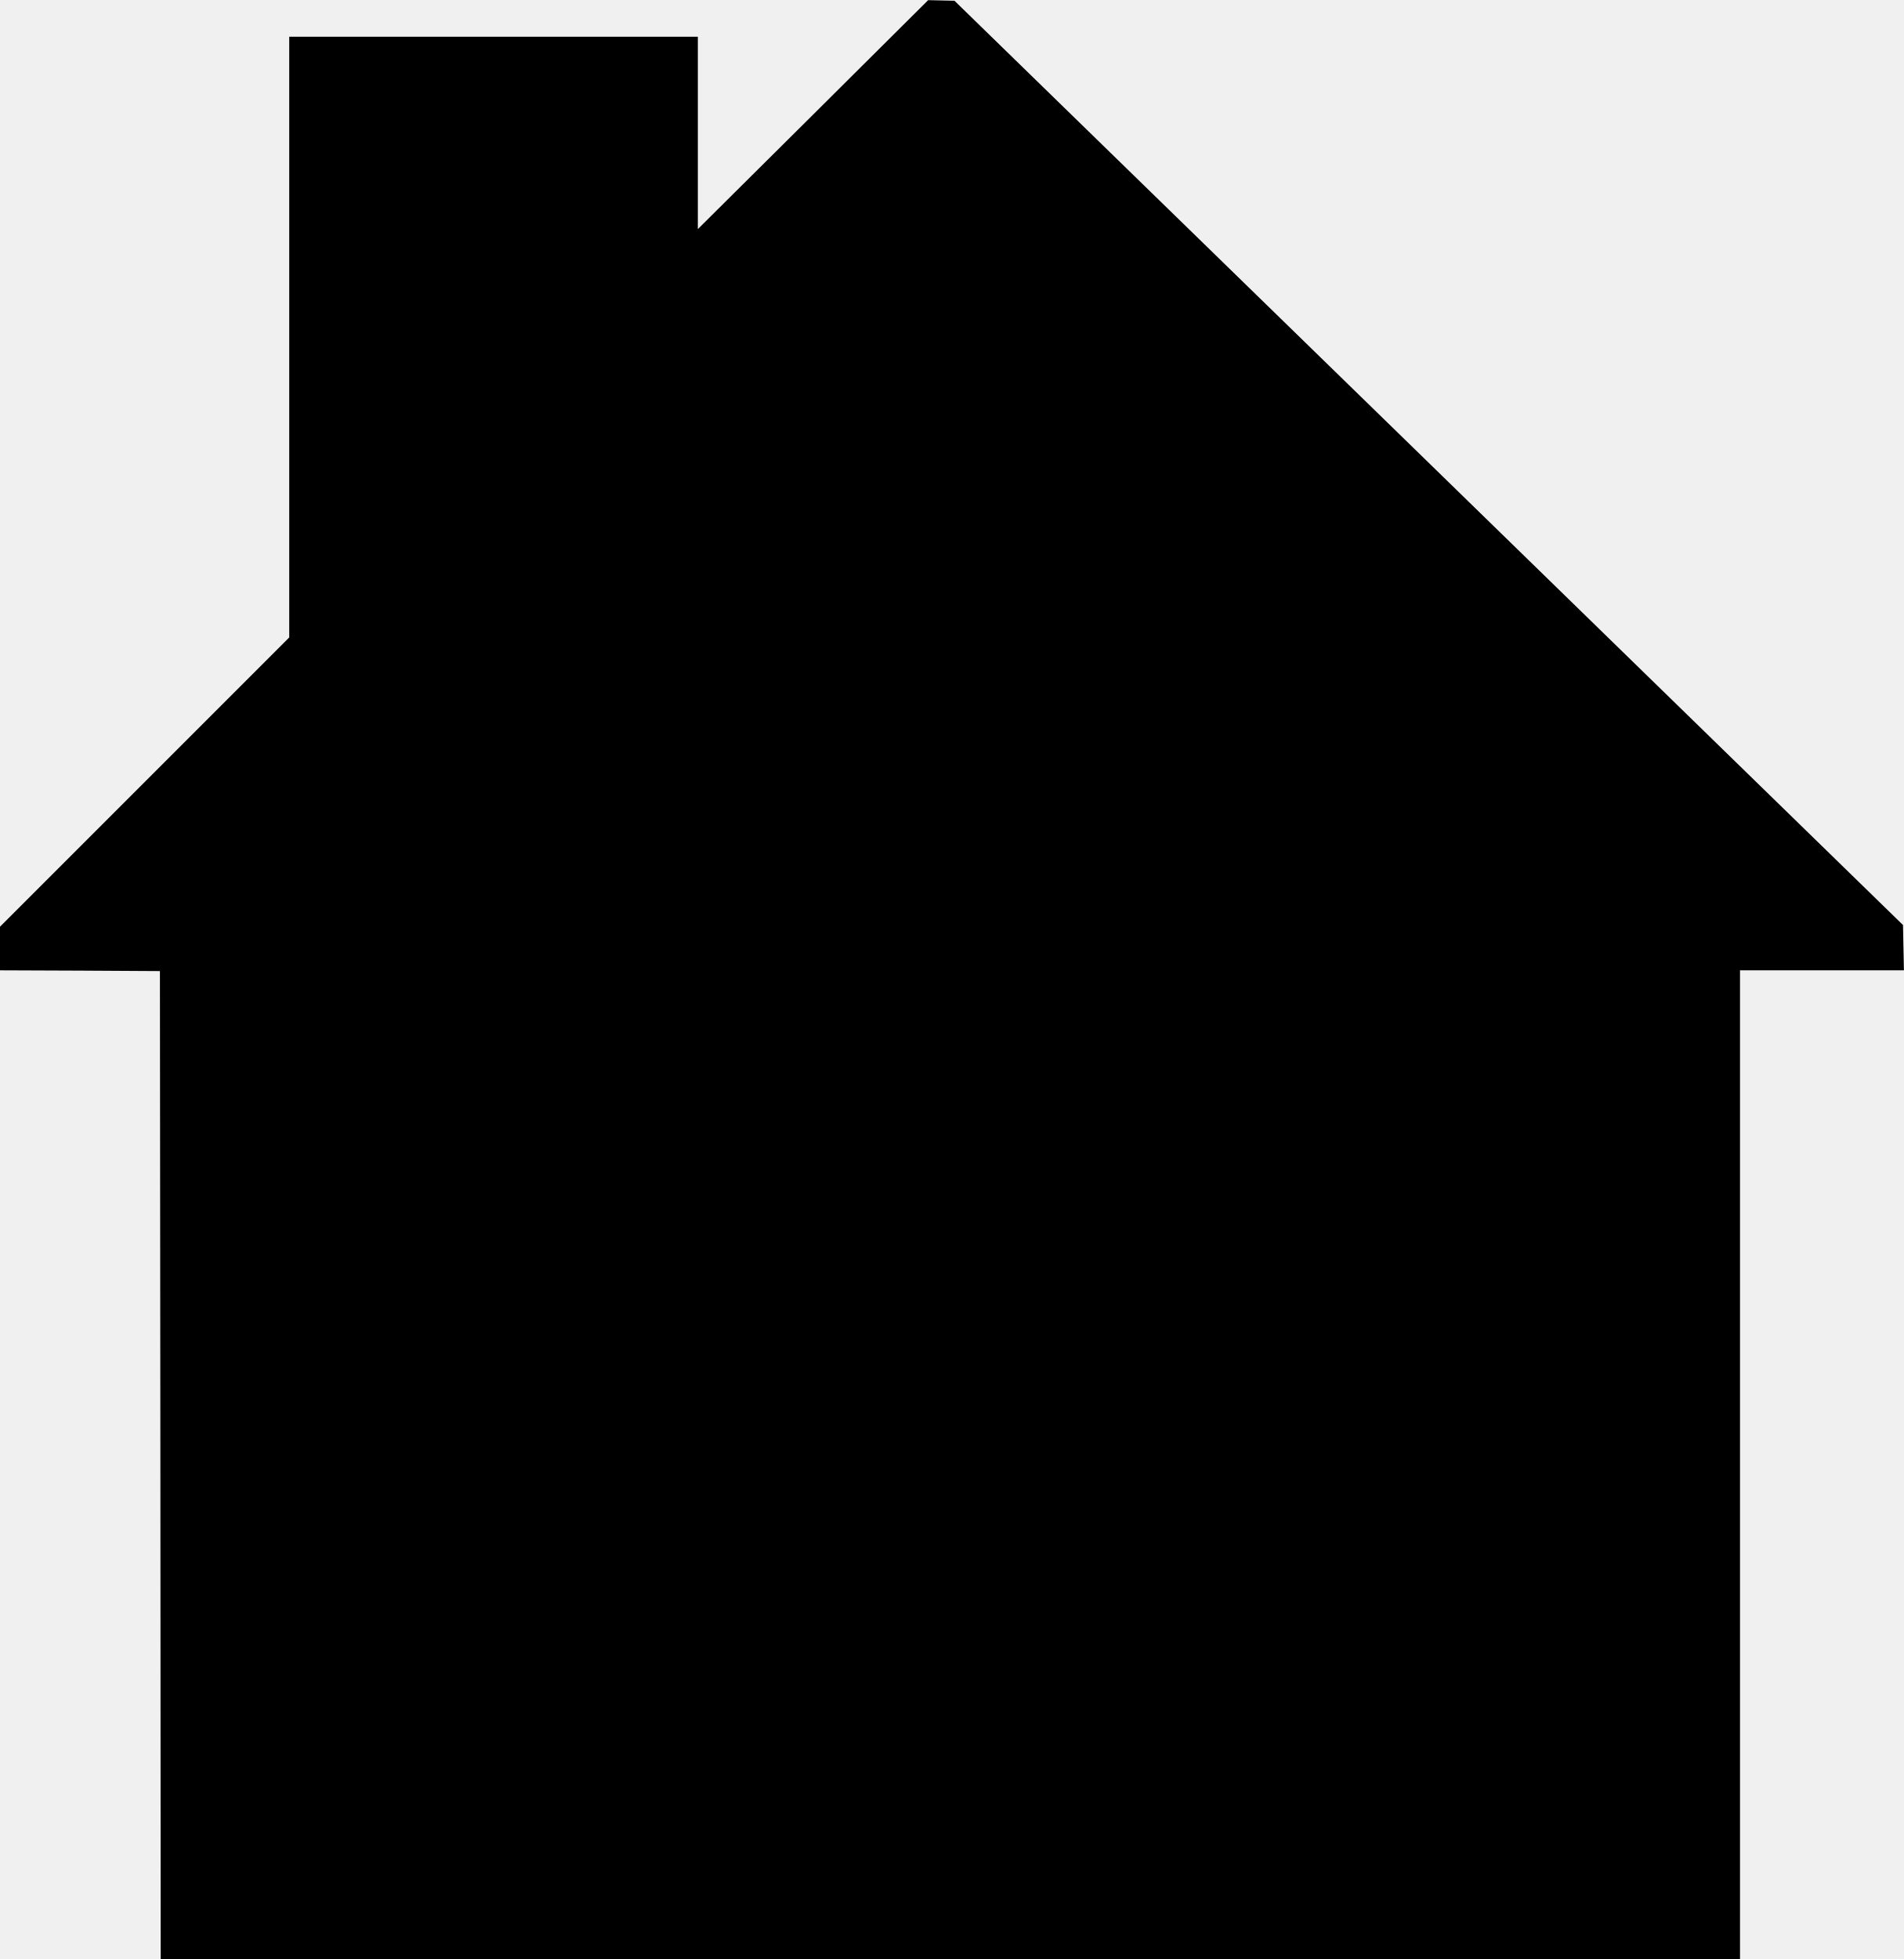
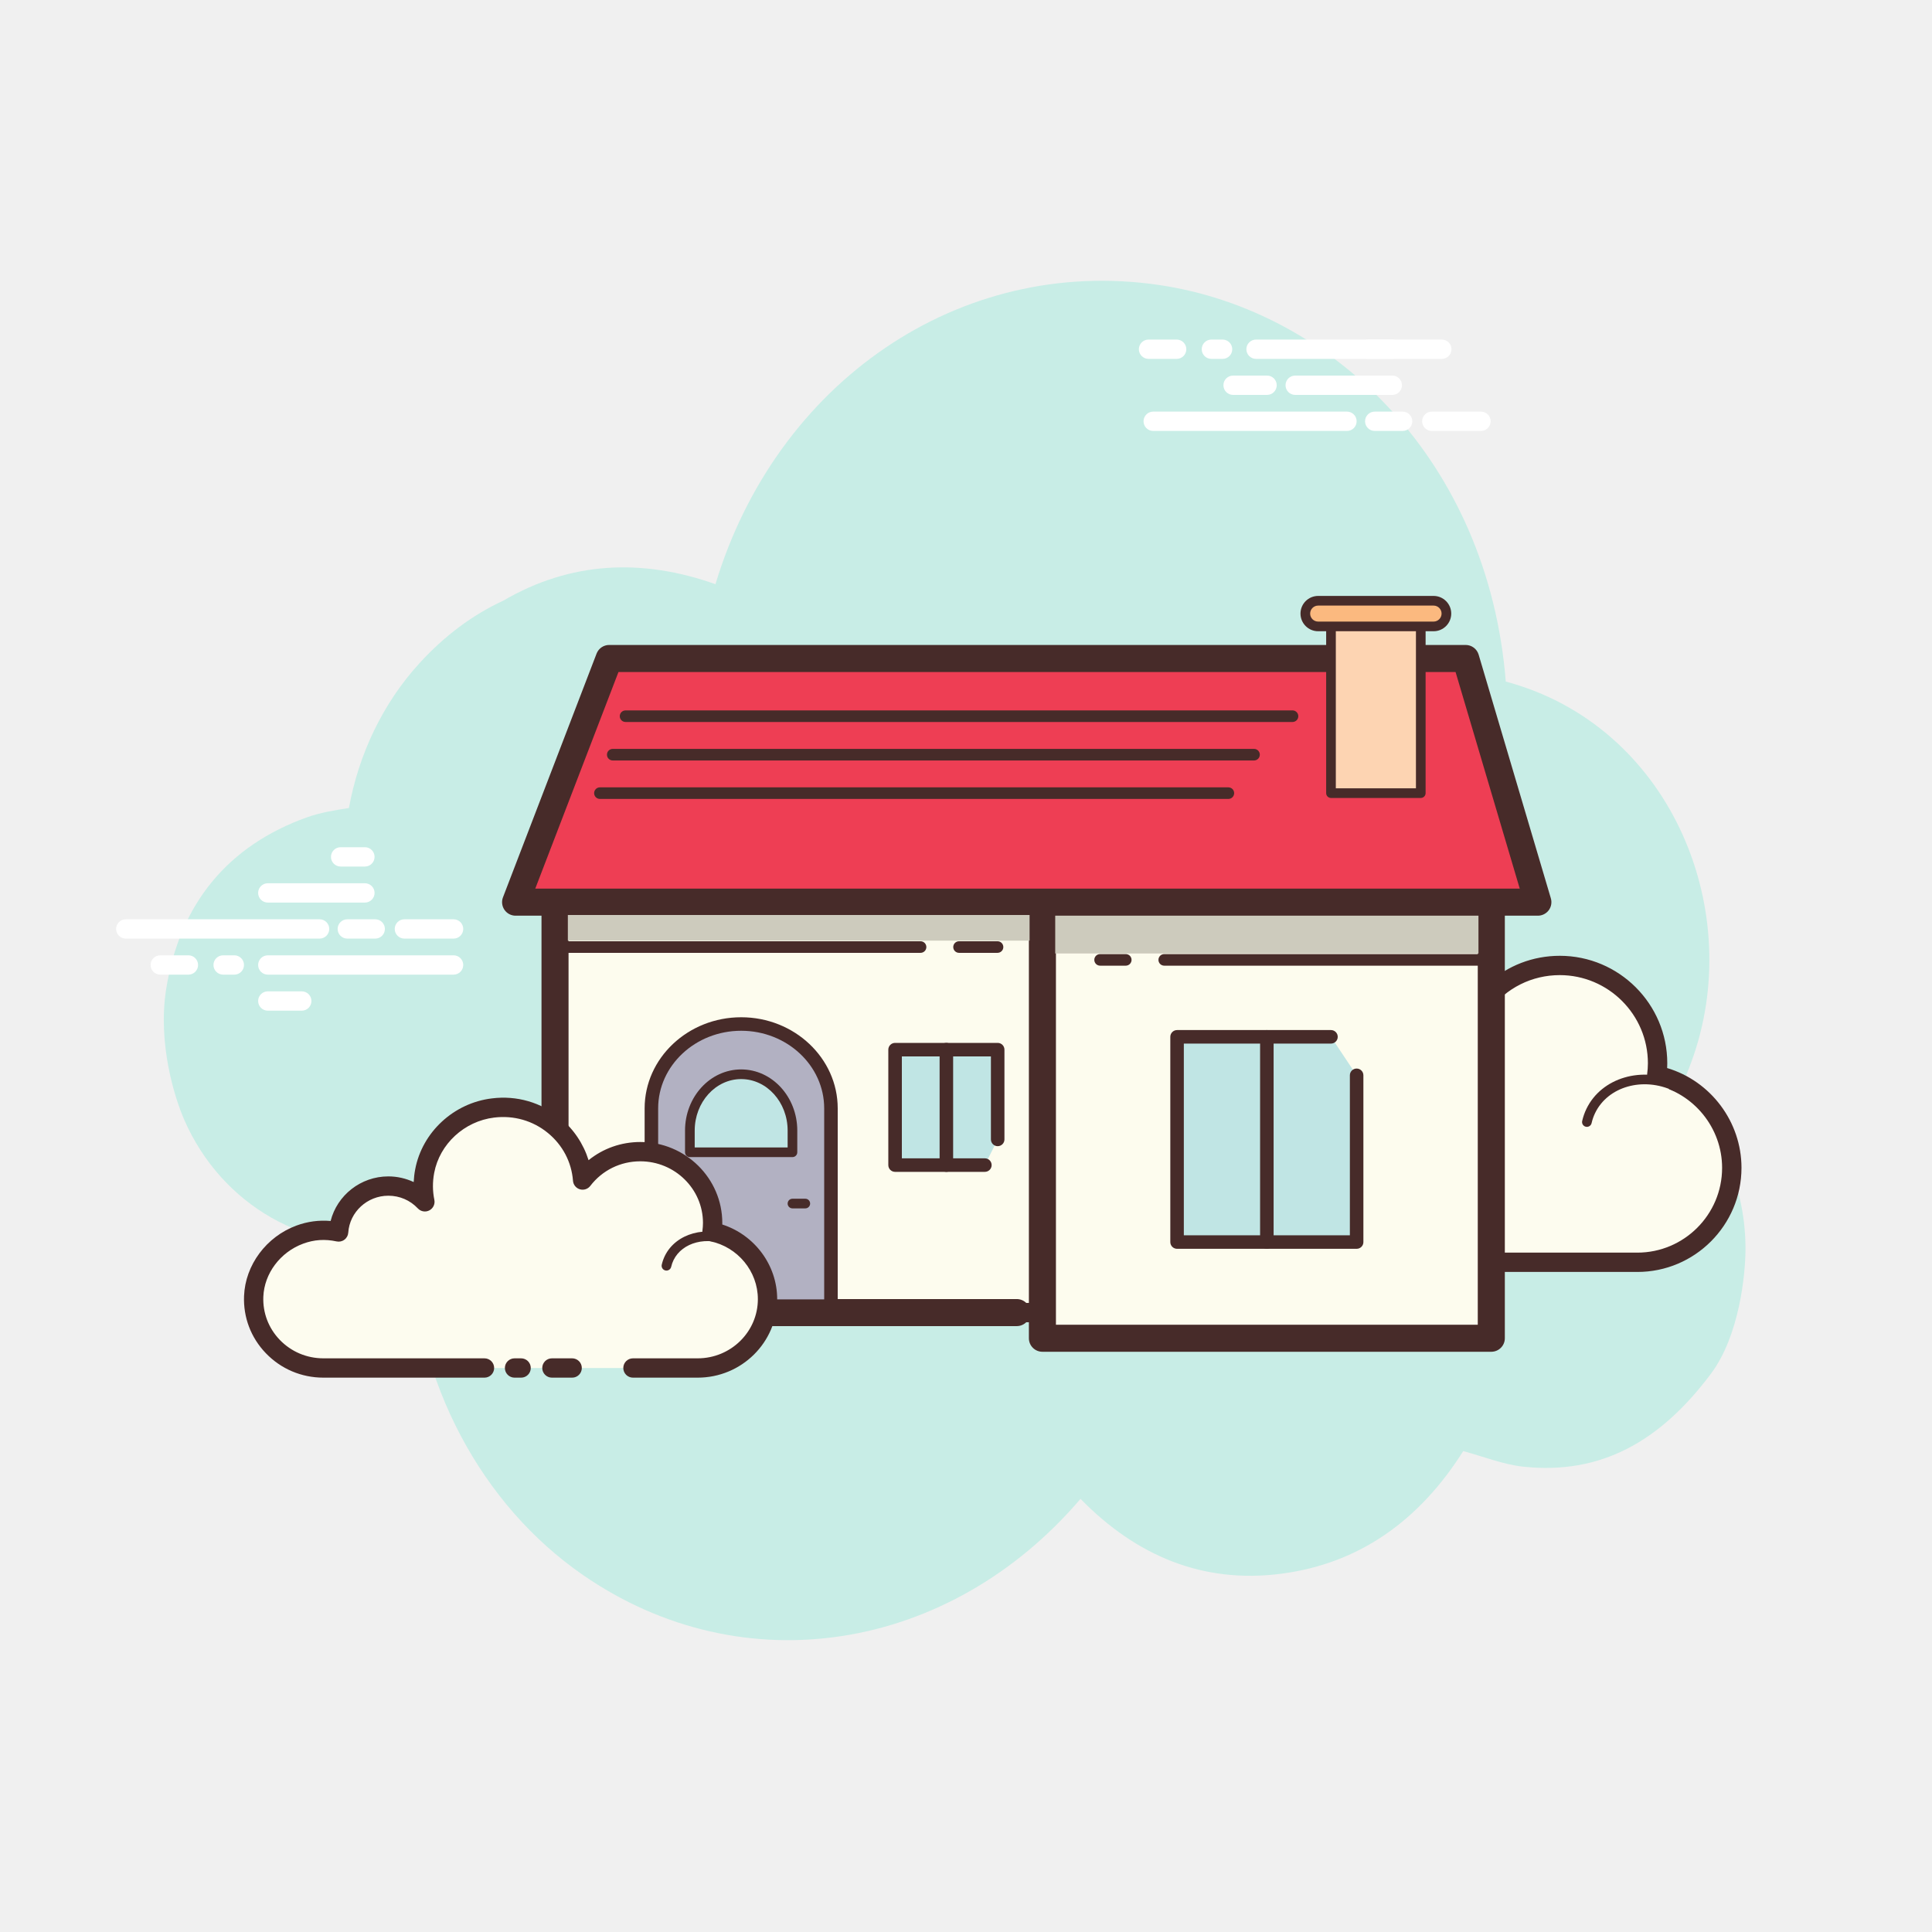
- <svg xmlns="http://www.w3.org/2000/svg" version="1.0" width="1244pt" height="1280pt" viewBox="0 0 1244 1280" preserveAspectRatio="xMidYMid meet">
-   <g transform="translate(0,1280) scale(0.1,-0.1)" fill="#000000" stroke="none">
-     <path d="M5313 12051 l-753 -748 0 629 0 628 -1335 0 -1335 0 0 -1963 0 -1962 -945 -945 -945 -945 0 -142 0 -143 523 -2 522 -3 3 -3227 2 -3228 5160 0 5160 0 0 3230 0 3230 535 0 536 0 -3 148 -3 148 -3099 3020 -3099 3019 -86 2 -86 2 -752 -748z" />
-   </g>
+ <svg xmlns="http://www.w3.org/2000/svg" viewBox="0 0 100 100" width="200px" height="200px">
+   <path fill="#c8ede6" d="M86.876,56.546c0.3-0.616,0.566-1.264,0.796-1.943c2.633-7.77-1.349-17.078-9.733-19.325c-0.906-11.384-8.906-19.193-17.941-20.526c-10.341-1.525-19.814,5.044-22.966,15.485c-3.799-1.346-7.501-1.182-10.99,0.857c-1.583,0.732-3.031,1.812-4.33,3.233c-1.907,2.086-3.147,4.719-3.652,7.495c-0.748,0.118-1.483,0.236-2.176,0.484c-4.04,1.449-6.589,4.431-7.288,8.923c-0.435,2.797,0.443,5.587,0.933,6.714c1.935,4.455,6.422,6.98,10.981,6.312c0.227-0.033,0.557,0.069,0.752,0.233c0.241,7.12,3.698,13.417,8.884,17.014c8.321,5.772,19.027,3.994,25.781-3.921c2.894,2.96,6.338,4.398,10.384,3.876c4.023-0.519,7.147-2.739,9.426-6.349c1.053,0.283,2.051,0.691,3.083,0.804c4.042,0.442,7.118-1.311,9.732-4.8c1.488-1.986,1.779-5.145,1.793-6.354C90.384,61.503,89.053,58.536,86.876,56.546z" />
+   <path fill="#fdfcef" d="M72.986,65.336c0,0,11.691,0,11.762,0c2.7,0,4.888-2.189,4.888-4.889c0-2.355-1.666-4.321-3.884-4.784c0.026-0.206,0.043-0.415,0.043-0.628c0-2.796-2.267-5.063-5.063-5.063c-1.651,0-3.113,0.794-4.037,2.017c-0.236-3.113-3.017-5.514-6.27-5.116c-2.379,0.291-4.346,2.13-4.784,4.486c-0.14,0.756-0.126,1.489,0.014,2.177c-0.638-0.687-1.546-1.119-2.557-1.119c-1.85,0-3.361,1.441-3.48,3.261c-0.84-0.186-1.754-0.174-2.717,0.188c-1.84,0.691-3.15,2.423-3.227,4.387c-0.109,2.789,2.12,5.085,4.885,5.085c0.21,0,0.948,0,1.118,0H69.83" />
+   <path fill="#472b29" d="M84.748,65.836H72.986c-0.276,0-0.5-0.224-0.5-0.5s0.224-0.5,0.5-0.5h11.762c2.419,0,4.388-1.969,4.388-4.389c0-2.066-1.466-3.873-3.486-4.296c-0.254-0.053-0.425-0.292-0.394-0.551c0.023-0.186,0.039-0.373,0.039-0.566c0-2.516-2.047-4.562-4.563-4.562c-1.438,0-2.765,0.663-3.638,1.818c-0.125,0.166-0.338,0.237-0.54,0.178c-0.199-0.059-0.342-0.234-0.357-0.441c-0.104-1.378-0.779-2.672-1.851-3.55c-1.083-0.888-2.453-1.281-3.859-1.108c-2.167,0.266-3.956,1.943-4.353,4.08c-0.124,0.669-0.12,1.338,0.012,1.987c0.045,0.22-0.062,0.442-0.261,0.544c-0.2,0.105-0.443,0.06-0.595-0.104c-0.574-0.618-1.352-0.959-2.19-0.959c-1.569,0-2.878,1.227-2.981,2.793c-0.01,0.146-0.082,0.28-0.199,0.367c-0.117,0.088-0.268,0.119-0.408,0.089c-0.84-0.185-1.637-0.132-2.433,0.167c-1.669,0.627-2.836,2.209-2.903,3.938c-0.047,1.207,0.387,2.351,1.222,3.219c0.835,0.868,1.959,1.347,3.164,1.347H69.83c0.276,0,0.5,0.224,0.5,0.5s-0.224,0.5-0.5,0.5H58.561c-1.479,0-2.858-0.587-3.884-1.653c-1.025-1.066-1.558-2.47-1.5-3.951c0.083-2.126,1.51-4.069,3.551-4.835c0.8-0.3,1.628-0.399,2.468-0.299c0.376-1.822,1.997-3.182,3.905-3.182c0.685,0,1.354,0.18,1.944,0.51c0-0.386,0.035-0.772,0.107-1.159c0.476-2.562,2.62-4.573,5.215-4.891c1.682-0.208,3.319,0.266,4.615,1.327c1.004,0.823,1.717,1.951,2.039,3.194c1.012-0.916,2.319-1.426,3.714-1.426c3.067,0,5.563,2.495,5.563,5.562c0,0.084-0.002,0.166-0.007,0.248c2.254,0.674,3.848,2.778,3.848,5.165C90.137,63.419,87.72,65.836,84.748,65.836z" />
+   <path fill="#fdfcef" d="M70.153,54.567c-1.808-0.119-3.365,1.13-3.476,2.789c-0.014,0.206-0.005,0.409,0.025,0.606c-0.349-0.394-0.865-0.661-1.458-0.7c-1.085-0.071-2.022,0.645-2.158,1.62c-0.197-0.054-0.403-0.09-0.616-0.104c-1.582-0.104-2.944,0.989-3.042,2.441" />
+   <path fill="#472b29" d="M59.429,61.468c-0.006,0-0.012,0-0.017-0.001c-0.138-0.009-0.242-0.128-0.233-0.266c0.106-1.587,1.592-2.782,3.307-2.673c0.135,0.008,0.271,0.025,0.409,0.053c0.274-0.969,1.255-1.648,2.366-1.568c0.425,0.027,0.823,0.16,1.163,0.382c0.001-0.019,0.002-0.037,0.003-0.056c0.12-1.793,1.796-3.17,3.742-3.021c0.138,0.009,0.242,0.128,0.233,0.266s-0.14,0.253-0.266,0.232c-1.681-0.092-3.109,1.039-3.21,2.558c-0.013,0.184-0.005,0.369,0.023,0.551c0.017,0.109-0.041,0.217-0.141,0.265c-0.1,0.046-0.219,0.023-0.293-0.061c-0.318-0.359-0.788-0.584-1.288-0.617c-0.929-0.036-1.775,0.555-1.894,1.405c-0.01,0.071-0.05,0.135-0.11,0.175c-0.061,0.04-0.134,0.051-0.204,0.032c-0.191-0.052-0.381-0.084-0.567-0.097c-1.435-0.085-2.687,0.896-2.776,2.208C59.669,61.367,59.56,61.468,59.429,61.468z" />
+   <path fill="#fdfcef" d="M86.728,56.236c-1.699-0.801-3.664-0.234-4.389,1.267c-0.09,0.186-0.157,0.379-0.201,0.574" />
+   <path fill="#472b29" d="M82.138,58.326c-0.018,0-0.037-0.002-0.056-0.006c-0.135-0.031-0.219-0.165-0.188-0.3c0.049-0.216,0.123-0.427,0.219-0.626c0.782-1.621,2.9-2.242,4.721-1.385c0.125,0.06,0.179,0.208,0.12,0.333c-0.059,0.125-0.209,0.177-0.333,0.12c-1.574-0.743-3.394-0.227-4.058,1.148c-0.08,0.166-0.141,0.341-0.182,0.521C82.355,58.247,82.252,58.326,82.138,58.326z" />
+   <path fill="#fff" d="M16.541 48.582H6.511c-.276 0-.5-.224-.5-.5s.224-.5.5-.5h10.031c.276 0 .5.224.5.5S16.818 48.582 16.541 48.582zM19.422 48.582h-1.446c-.276 0-.5-.224-.5-.5s.224-.5.5-.5h1.446c.276 0 .5.224.5.5S19.699 48.582 19.422 48.582zM23.477 48.582h-2.546c-.276 0-.5-.224-.5-.5s.224-.5.5-.5h2.546c.276 0 .5.224.5.5S23.753 48.582 23.477 48.582zM23.477 50.447h-9.616c-.276 0-.5-.224-.5-.5s.224-.5.5-.5h9.616c.276 0 .5.224.5.5S23.753 50.447 23.477 50.447zM12.129 50.447h-.58c-.276 0-.5-.224-.5-.5s.224-.5.5-.5h.58c.276 0 .5.224.5.5S12.406 50.447 12.129 50.447zM9.752 50.447H8.296c-.276 0-.5-.224-.5-.5s.224-.5.5-.5h1.456c.276 0 .5.224.5.5S10.029 50.447 9.752 50.447zM18.888 46.717h-5.027c-.276 0-.5-.224-.5-.5s.224-.5.5-.5h5.027c.276 0 .5.224.5.5S19.164 46.717 18.888 46.717zM18.888 44.852h-1.257c-.276 0-.5-.224-.5-.5s.224-.5.5-.5h1.257c.276 0 .5.224.5.5S19.164 44.852 18.888 44.852zM15.62 52.312h-1.759c-.276 0-.5-.224-.5-.5s.224-.5.5-.5h1.759c.276 0 .5.224.5.5S15.896 52.312 15.62 52.312zM69.719 22.305h-10.03c-.276 0-.5-.224-.5-.5s.224-.5.5-.5h10.03c.276 0 .5.224.5.5S69.996 22.305 69.719 22.305zM72.601 22.305h-1.446c-.276 0-.5-.224-.5-.5s.224-.5.5-.5h1.446c.276 0 .5.224.5.5S72.877 22.305 72.601 22.305zM76.655 22.305h-2.546c-.276 0-.5-.224-.5-.5s.224-.5.5-.5h2.546c.276 0 .5.224.5.5S76.931 22.305 76.655 22.305zM74.629 18.576h-9.617c-.276 0-.5-.224-.5-.5s.224-.5.5-.5h9.617c.276 0 .5.224.5.5S74.906 18.576 74.629 18.576zM63.281 18.576h-.58c-.276 0-.5-.224-.5-.5s.224-.5.5-.5h.58c.276 0 .5.224.5.5S63.558 18.576 63.281 18.576zM60.904 18.576h-1.456c-.276 0-.5-.224-.5-.5s.224-.5.5-.5h1.456c.276 0 .5.224.5.5S61.181 18.576 60.904 18.576zM72.066 20.44h-5.027c-.276 0-.5-.224-.5-.5s.224-.5.5-.5h5.027c.276 0 .5.224.5.5S72.342 20.44 72.066 20.44z" />
+   <path fill="#fff" d="M72.066 18.576h-1.257c-.276 0-.5-.224-.5-.5s.224-.5.5-.5h1.257c.276 0 .5.224.5.5S72.342 18.576 72.066 18.576zM65.583 20.44h-1.759c-.276 0-.5-.224-.5-.5s.224-.5.5-.5h1.759c.276 0 .5.224.5.5S65.86 20.44 65.583 20.44z" />
+   <path fill="#fdfcee" d="M28.728 46.696H53.954V67.939H28.728z" />
+   <path fill="#472b29" d="M54.455,68.439H28.228V46.196h26.227V68.439z M29.228,67.439h24.227V47.196H29.228V67.439z" />
+   <path fill="#472b29" d="M52.627,68.639H28.728c-0.387,0-0.7-0.313-0.7-0.7V46.696c0-0.387,0.313-0.7,0.7-0.7s0.7,0.313,0.7,0.7v20.543h23.199c0.387,0,0.7,0.313,0.7,0.7S53.014,68.639,52.627,68.639z" />
+   <path fill="#fdfcee" d="M53.955 46.696H77.19V69.267H53.955z" />
+   <path fill="#472b29" d="M77.189,69.967H53.955c-0.387,0-0.7-0.313-0.7-0.7V46.696c0-0.387,0.313-0.7,0.7-0.7h23.235c0.387,0,0.7,0.313,0.7,0.7v22.571C77.89,69.654,77.576,69.967,77.189,69.967z M54.655,68.567h21.834V47.396H54.655V68.567z" />
+   <path fill="#cdcbbd" d="M54.618 47.36H76.525V49.352H54.618z" />
+   <path fill="#ee3e54" d="M28.748 46.696L26.687 46.696 31.531 34.083 34.422 34.083 43.128 34.083 75.862 34.083 79.6 46.696 78.7 46.696z" />
+   <path fill="#472b29" d="M79.6,47.396H26.687c-0.23,0-0.446-0.113-0.577-0.304c-0.13-0.19-0.159-0.433-0.076-0.647l4.844-12.613c0.104-0.271,0.364-0.449,0.653-0.449h44.332c0.31,0,0.583,0.204,0.671,0.501l3.738,12.613c0.062,0.212,0.021,0.441-0.11,0.618C80.029,47.291,79.821,47.396,79.6,47.396z M27.705,45.995h50.957L75.34,34.783H32.012L27.705,45.995z" />
+   <path fill="#c0e5e4" d="M70.219 55.658L70.219 64.288 60.925 64.288 60.925 53.666 68.891 53.666" />
+   <path fill="#472b29" d="M70.219,64.638h-9.294c-0.193,0-0.35-0.156-0.35-0.35V53.666c0-0.193,0.157-0.35,0.35-0.35h7.966c0.193,0,0.35,0.156,0.35,0.35s-0.157,0.35-0.35,0.35h-7.616v9.923h8.594v-8.281c0-0.193,0.157-0.35,0.35-0.35s0.35,0.156,0.35,0.35v8.631C70.569,64.482,70.413,64.638,70.219,64.638z" />
+   <path fill="#472b29" d="M65.572,64.638c-0.193,0-0.35-0.156-0.35-0.35V53.666c0-0.193,0.157-0.35,0.35-0.35s0.35,0.156,0.35,0.35v10.622C65.922,64.482,65.766,64.638,65.572,64.638z" />
+   <path fill="#b2b1c2" d="M43.01,67.607V57.369c0-2.402-2.091-4.367-4.647-4.367c-2.556,0-4.647,1.965-4.647,4.367v10.238H43.01z" />
+   <path fill="#472b29" d="M43.01,67.956h-9.294c-0.193,0-0.35-0.156-0.35-0.35V57.37c0-2.601,2.242-4.717,4.997-4.717s4.997,2.116,4.997,4.717v10.237C43.36,67.8,43.203,67.956,43.01,67.956z M34.066,67.257h8.594V57.37c0-2.215-1.928-4.018-4.297-4.018s-4.297,1.803-4.297,4.018V67.257z" />
+   <path fill="#c0e5e4" d="M41.018,59.641v-1.124c0-1.603-1.195-2.915-2.655-2.915s-2.655,1.312-2.655,2.915v1.124H41.018z" />
+   <path fill="#472b29" d="M41.018 59.891h-5.311c-.138 0-.25-.112-.25-.25v-1.123c0-1.745 1.303-3.165 2.905-3.165s2.905 1.42 2.905 3.165v1.123C41.268 59.779 41.156 59.891 41.018 59.891zM35.957 59.391h4.811v-.873c0-1.47-1.079-2.665-2.405-2.665s-2.405 1.195-2.405 2.665V59.391zM41.682 62.546h-.664c-.138 0-.25-.112-.25-.25s.112-.25.25-.25h.664c.138 0 .25.112.25.25S41.82 62.546 41.682 62.546z" />
+   <path fill="#cdcbbd" d="M29.392 47.36H53.291V48.688H29.392z" />
+   <path fill="#c0e5e4" d="M50.976 60.305L46.329 60.305 46.329 54.33 51.64 54.33 51.64 58.977" />
+   <path fill="#472b29" d="M50.976,60.655h-4.647c-0.193,0-0.35-0.156-0.35-0.35V54.33c0-0.193,0.157-0.35,0.35-0.35h5.311c0.193,0,0.35,0.156,0.35,0.35v4.646c0,0.193-0.157,0.35-0.35,0.35s-0.35-0.156-0.35-0.35V54.68h-4.61v5.275h4.297c0.193,0,0.35,0.156,0.35,0.35S51.169,60.655,50.976,60.655z" />
+   <path fill="#472b29" d="M48.984,60.655c-0.193,0-0.35-0.156-0.35-0.35V54.33c0-0.193,0.157-0.35,0.35-0.35s0.35,0.156,0.35,0.35v5.975C49.334,60.498,49.178,60.655,48.984,60.655z" />
+   <path fill="#fdd4b2" d="M68.891 31.759H73.538V41.053H68.891z" />
+   <path fill="#472b29" d="M73.539,41.303h-4.647c-0.138,0-0.25-0.112-0.25-0.25v-9.294c0-0.138,0.112-0.25,0.25-0.25h4.647c0.138,0,0.25,0.112,0.25,0.25v9.294C73.789,41.191,73.677,41.303,73.539,41.303z M69.142,40.803h4.147v-8.794h-4.147V40.803z" />
+   <path fill="#fbb97f" d="M74.202,32.423h-5.975c-0.365,0-0.664-0.299-0.664-0.664v0c0-0.365,0.299-0.664,0.664-0.664h5.975c0.365,0,0.664,0.299,0.664,0.664v0C74.866,32.124,74.567,32.423,74.202,32.423z" />
+   <path fill="#472b29" d="M74.202 32.673h-5.975c-.504 0-.914-.41-.914-.914 0-.504.41-.914.914-.914h5.975c.504 0 .914.41.914.914C75.116 32.263 74.706 32.673 74.202 32.673zM68.227 31.345c-.228 0-.414.186-.414.414s.186.414.414.414h5.975c.229 0 .414-.186.414-.414s-.186-.414-.414-.414H68.227zM51.631 49.319H49.64c-.166 0-.3-.134-.3-.3s.134-.3.3-.3h1.992c.166 0 .3.134.3.3S51.797 49.319 51.631 49.319zM47.648 49.319H29.06c-.166 0-.3-.134-.3-.3s.134-.3.3-.3h18.588c.166 0 .3.134.3.3S47.813 49.319 47.648 49.319zM77.521 49.983h-17.26c-.166 0-.3-.134-.3-.3s.134-.3.3-.3h17.26c.166 0 .3.134.3.3S77.687 49.983 77.521 49.983zM66.9 37.37H32.379c-.166 0-.3-.134-.3-.3s.134-.3.3-.3H66.9c.166 0 .3.134.3.3S67.065 37.37 66.9 37.37zM64.908 39.362H31.716c-.166 0-.3-.134-.3-.3s.134-.3.3-.3h33.192c.166 0 .3.134.3.3S65.074 39.362 64.908 39.362zM63.58 41.353H31.052c-.166 0-.3-.134-.3-.3s.134-.3.3-.3H63.58c.166 0 .3.134.3.3S63.746 41.353 63.58 41.353zM58.269 49.983h-1.328c-.166 0-.3-.134-.3-.3s.134-.3.3-.3h1.328c.166 0 .3.134.3.3S58.435 49.983 58.269 49.983z" />
+   <path fill="#fdfcef" d="M32.762,70.807c1.782,0,3.328,0,3.35,0c1.997,0,3.615-1.595,3.615-3.563c0-1.717-1.232-3.149-2.872-3.487c0.019-0.15,0.032-0.302,0.032-0.458c0-2.038-1.676-3.691-3.744-3.691c-1.221,0-2.302,0.579-2.986,1.47c-0.175-2.269-2.231-4.019-4.637-3.729c-1.759,0.212-3.214,1.552-3.538,3.27c-0.104,0.551-0.093,1.085,0.01,1.587c-0.472-0.501-1.143-0.816-1.891-0.816c-1.369,0-2.485,1.05-2.574,2.377c-0.621-0.135-1.297-0.127-2.009,0.137c-1.361,0.503-2.33,1.766-2.387,3.198c-0.081,2.033,1.568,3.706,3.612,3.706c0.155,0,0.701,0,0.827,0h7.507 M26.633,70.807h0.34" />
+   <path fill="#472b29" d="M36.112,71.307h-3.35c-0.276,0-0.5-0.224-0.5-0.5s0.224-0.5,0.5-0.5h3.35c1.718,0,3.115-1.374,3.115-3.063c0-1.441-1.04-2.702-2.474-2.998c-0.256-0.052-0.428-0.293-0.395-0.552c0.017-0.13,0.028-0.261,0.028-0.395c0-1.759-1.455-3.19-3.244-3.19c-1.024,0-1.968,0.464-2.589,1.274c-0.126,0.164-0.341,0.233-0.539,0.175c-0.199-0.06-0.34-0.234-0.356-0.441c-0.075-0.97-0.536-1.849-1.298-2.474c-0.776-0.638-1.768-0.921-2.78-0.798c-1.546,0.187-2.824,1.365-3.107,2.866c-0.088,0.469-0.085,0.938,0.009,1.393c0.045,0.22-0.061,0.441-0.259,0.545s-0.44,0.063-0.595-0.101c-0.4-0.425-0.943-0.658-1.527-0.658c-1.092,0-2.003,0.839-2.075,1.91c-0.01,0.146-0.082,0.279-0.199,0.366c-0.116,0.089-0.264,0.12-0.407,0.089c-0.598-0.129-1.164-0.093-1.729,0.117c-1.185,0.438-2.013,1.542-2.061,2.748c-0.033,0.833,0.269,1.624,0.848,2.228c0.595,0.618,1.399,0.959,2.265,0.959h8.334c0.276,0,0.5,0.224,0.5,0.5s-0.224,0.5-0.5,0.5h-8.334c-1.14,0-2.2-0.45-2.985-1.267c-0.771-0.802-1.17-1.853-1.126-2.959c0.063-1.605,1.153-3.07,2.712-3.646c0.575-0.212,1.167-0.289,1.769-0.237c0.336-1.33,1.557-2.308,2.988-2.308c0.457,0,0.905,0.103,1.312,0.293c0.01-0.219,0.035-0.438,0.077-0.657c0.363-1.925,1.995-3.436,3.97-3.673c1.288-0.162,2.545,0.206,3.534,1.017c0.696,0.571,1.206,1.336,1.47,2.181c0.749-0.606,1.684-0.941,2.678-0.941c2.34,0,4.244,1.88,4.244,4.19c0,0.027,0,0.054-0.001,0.08c1.67,0.538,2.842,2.099,2.842,3.864C40.227,69.484,38.381,71.307,36.112,71.307z M26.973,71.307h-0.34c-0.276,0-0.5-0.224-0.5-0.5s0.224-0.5,0.5-0.5h0.34c0.276,0,0.5,0.224,0.5,0.5S27.249,71.307,26.973,71.307z" />
+   <path fill="#472b29" d="M34.496 65.765c-.018 0-.037-.002-.055-.006-.135-.03-.22-.164-.189-.299.036-.157.09-.312.161-.457.576-1.174 2.163-1.607 3.541-.966.125.059.18.207.121.332-.059.124-.208.177-.332.121-1.134-.527-2.425-.199-2.88.732-.054.11-.095.228-.122.347C34.714 65.686 34.611 65.765 34.496 65.765zM29.615 71.307h-1.048c-.276 0-.5-.224-.5-.5s.224-.5.5-.5h1.048c.276 0 .5.224.5.5S29.891 71.307 29.615 71.307z" />
</svg>
